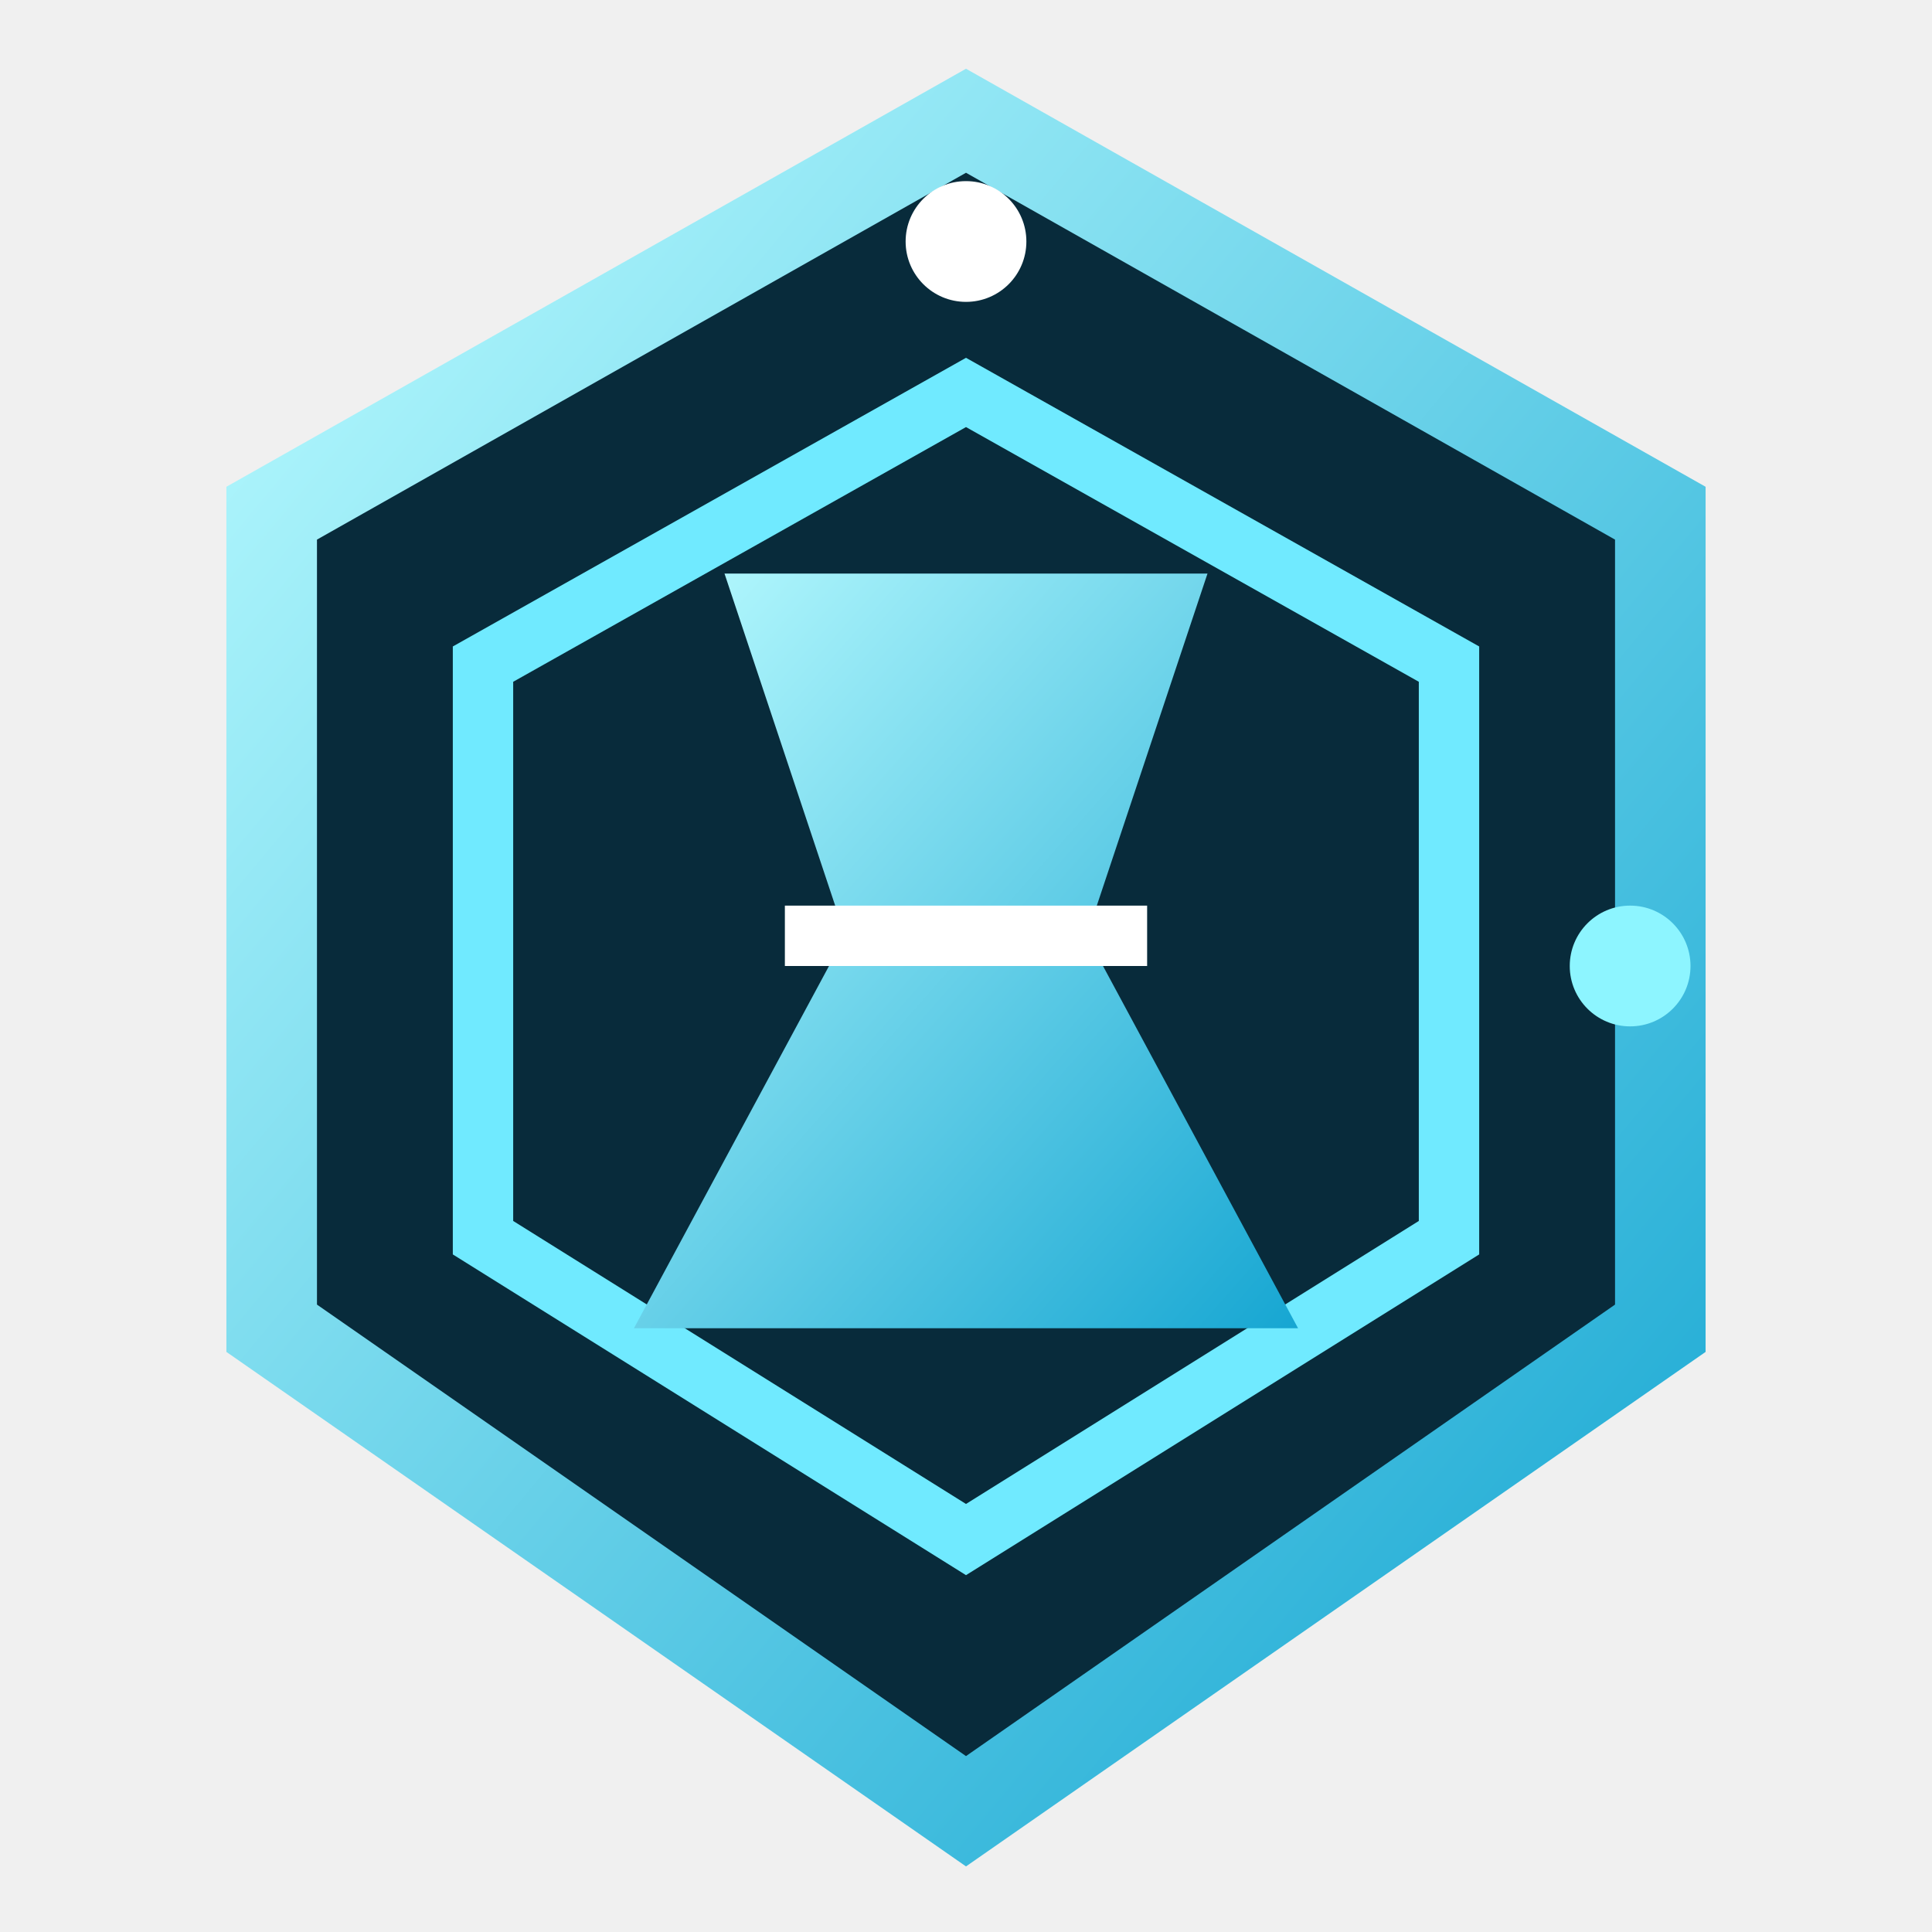
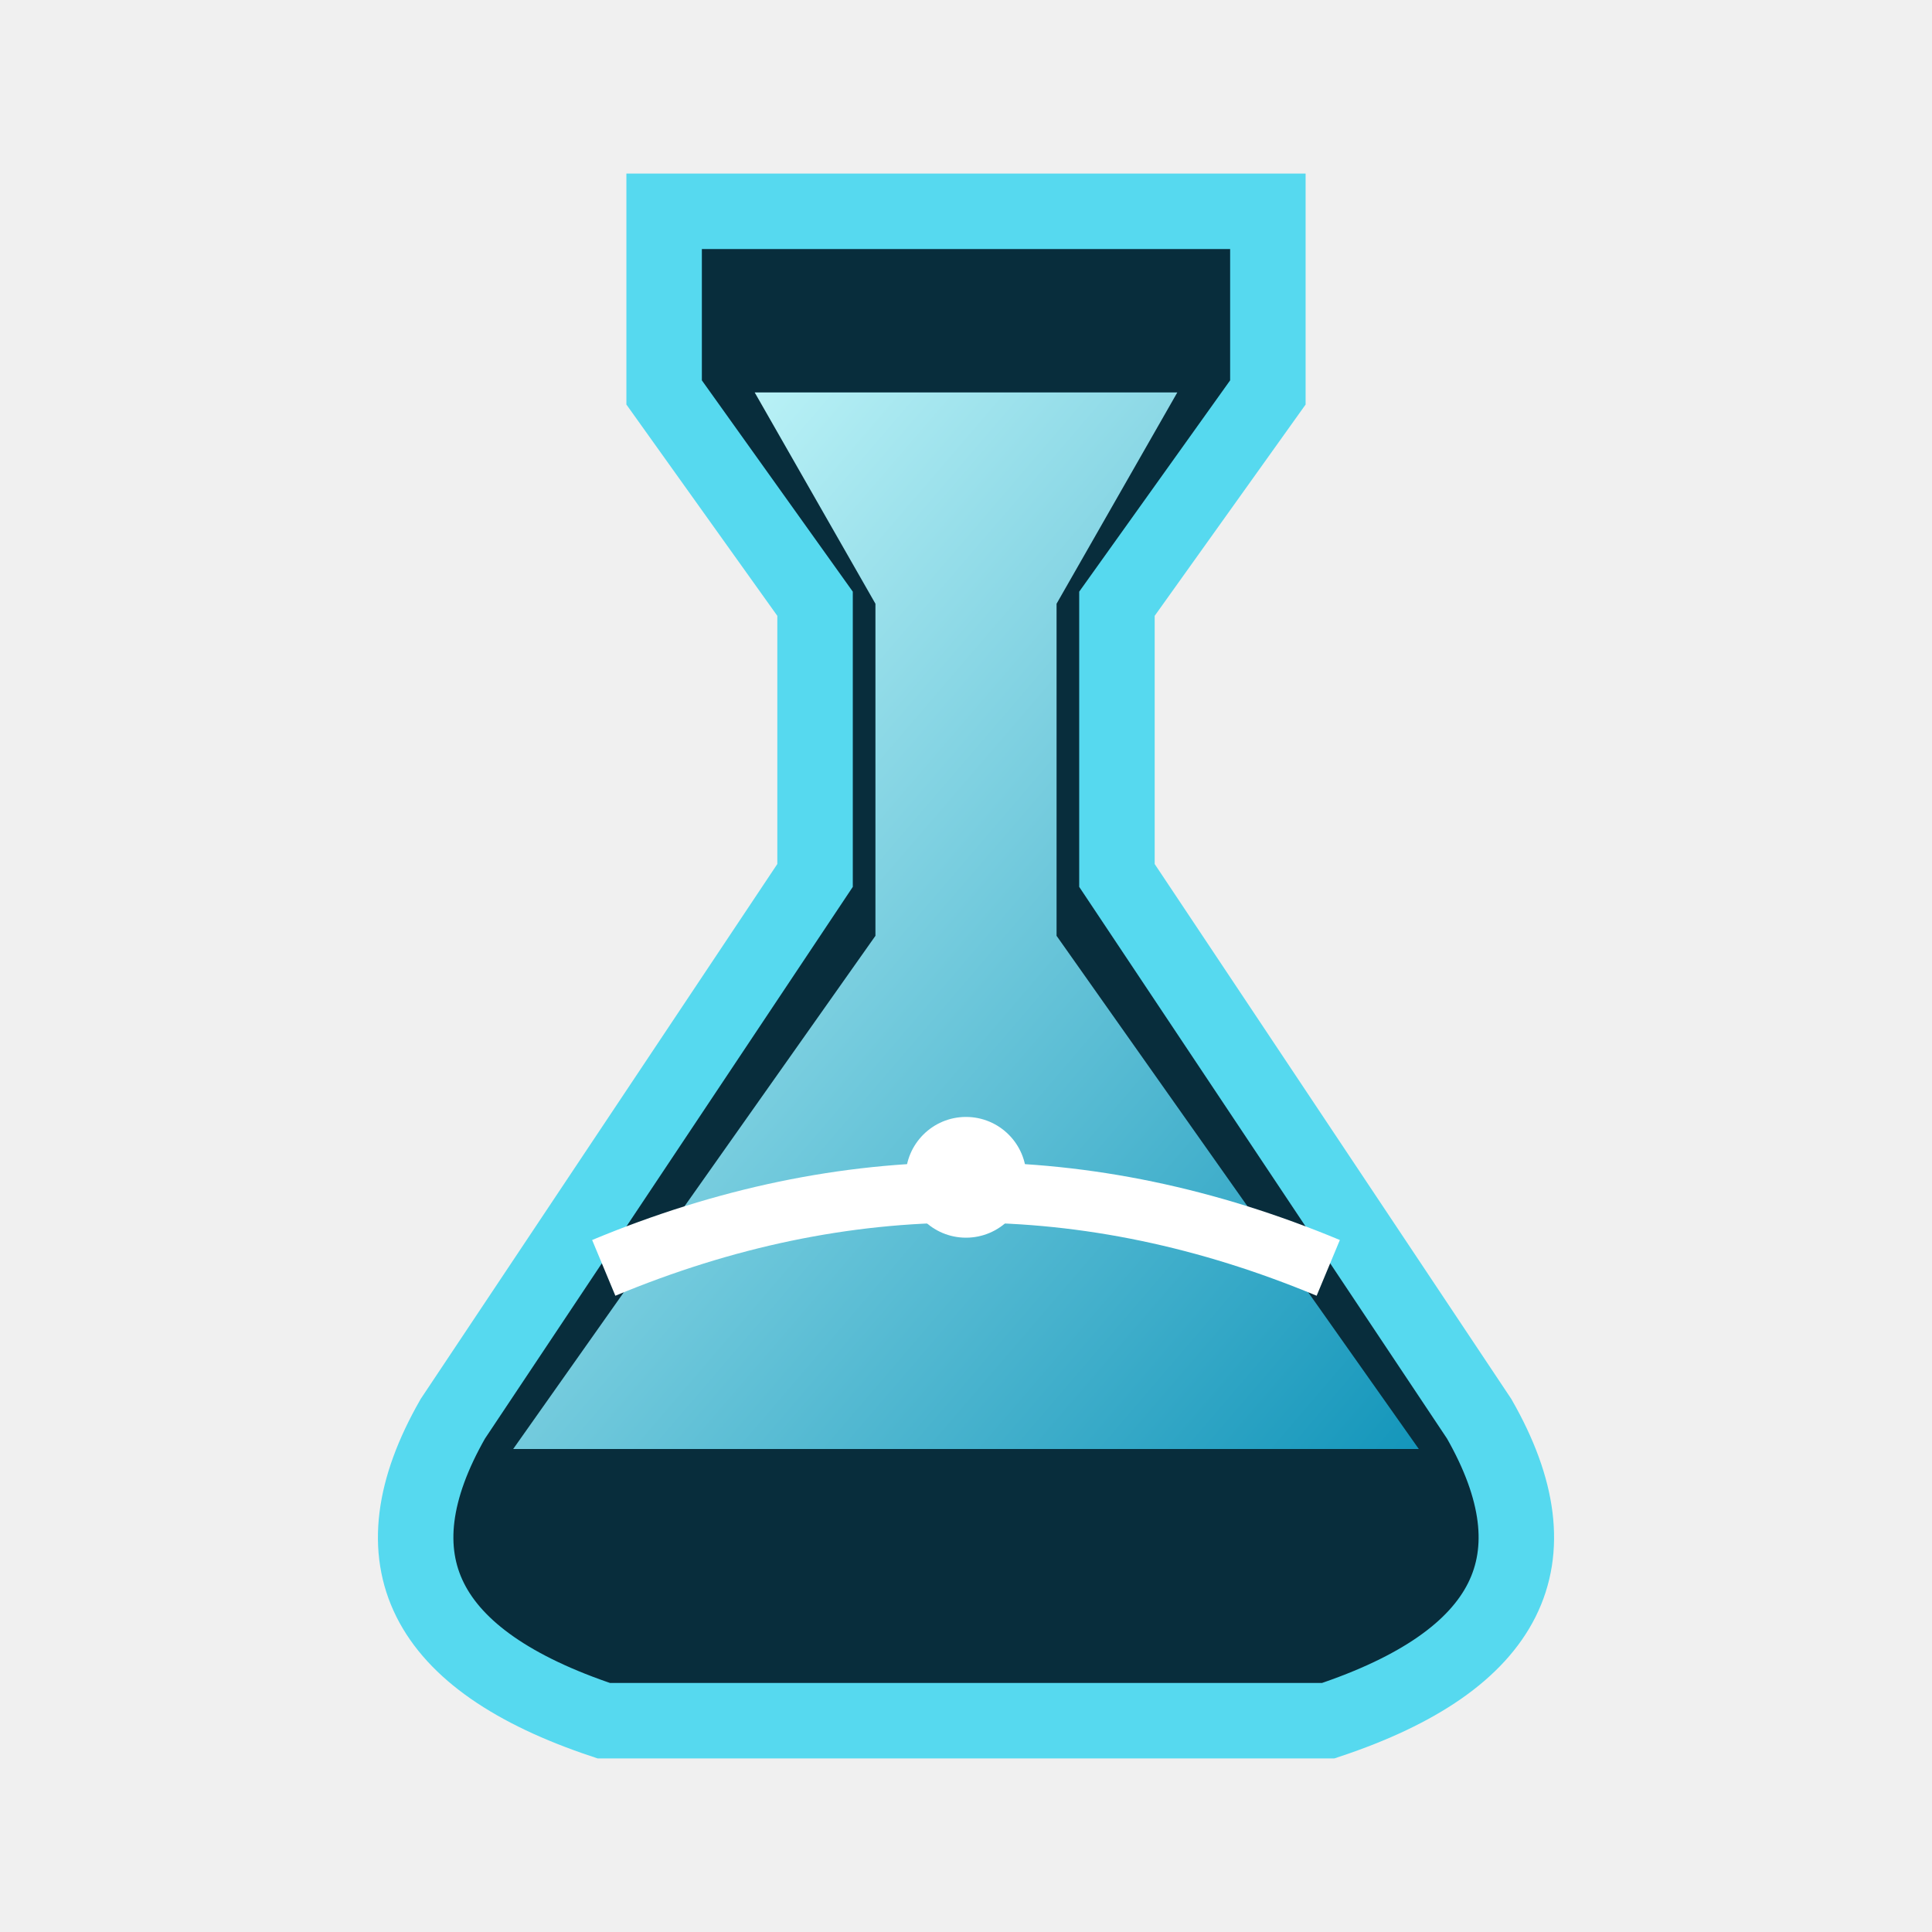
<svg xmlns="http://www.w3.org/2000/svg" viewBox="0 0 64 64">
  <defs>
-     <linearGradient id="c" x1="0" y1="0" x2="1" y2="1">
-       <stop stop-color="#b9fbff" />
-       <stop offset="1" stop-color="#16a6d2" />
+     <linearGradient id="g" x2="1" y2="1">
+       <stop stop-color="#d2ffff" />
+       <stop offset="1" stop-color="#1496bb" />
    </linearGradient>
  </defs>
-   <path d="M32 4 55 17v27L32 60 9 44V17z" fill="#082b3b" stroke="url(#c)" stroke-width="3" />
-   <path d="M32 13 48 22v19L32 51 16 41V22z" fill="none" stroke="#70eaff" stroke-width="2" />
-   <path d="M24 19h16l-4 12 7 13H21l7-13z" fill="url(#c)" />
-   <path d="M26 31h12" stroke="#fff" stroke-width="2" />
-   <circle cx="32" cy="8" r="2" fill="#fff" />
-   <circle cx="54" cy="32" r="2" fill="#8df5ff" />
+   <path d="M22 7h20v6l-5 7v9l12 18q4 7-5 10H20q-9-3-5-10l12-18v-9l-5-7z" fill="#082d3c" stroke="#56d9ef" stroke-width="2.5" />
+   <path d="M25 13h14l-4 7v11l12 17H17l12-17V20z" fill="url(#g)" />
+   <path d="M20 42q12-5 24 0" fill="none" stroke="#fff" stroke-width="2" />
+   <circle cx="32" cy="39" r="2" fill="#fff" />
</svg>
